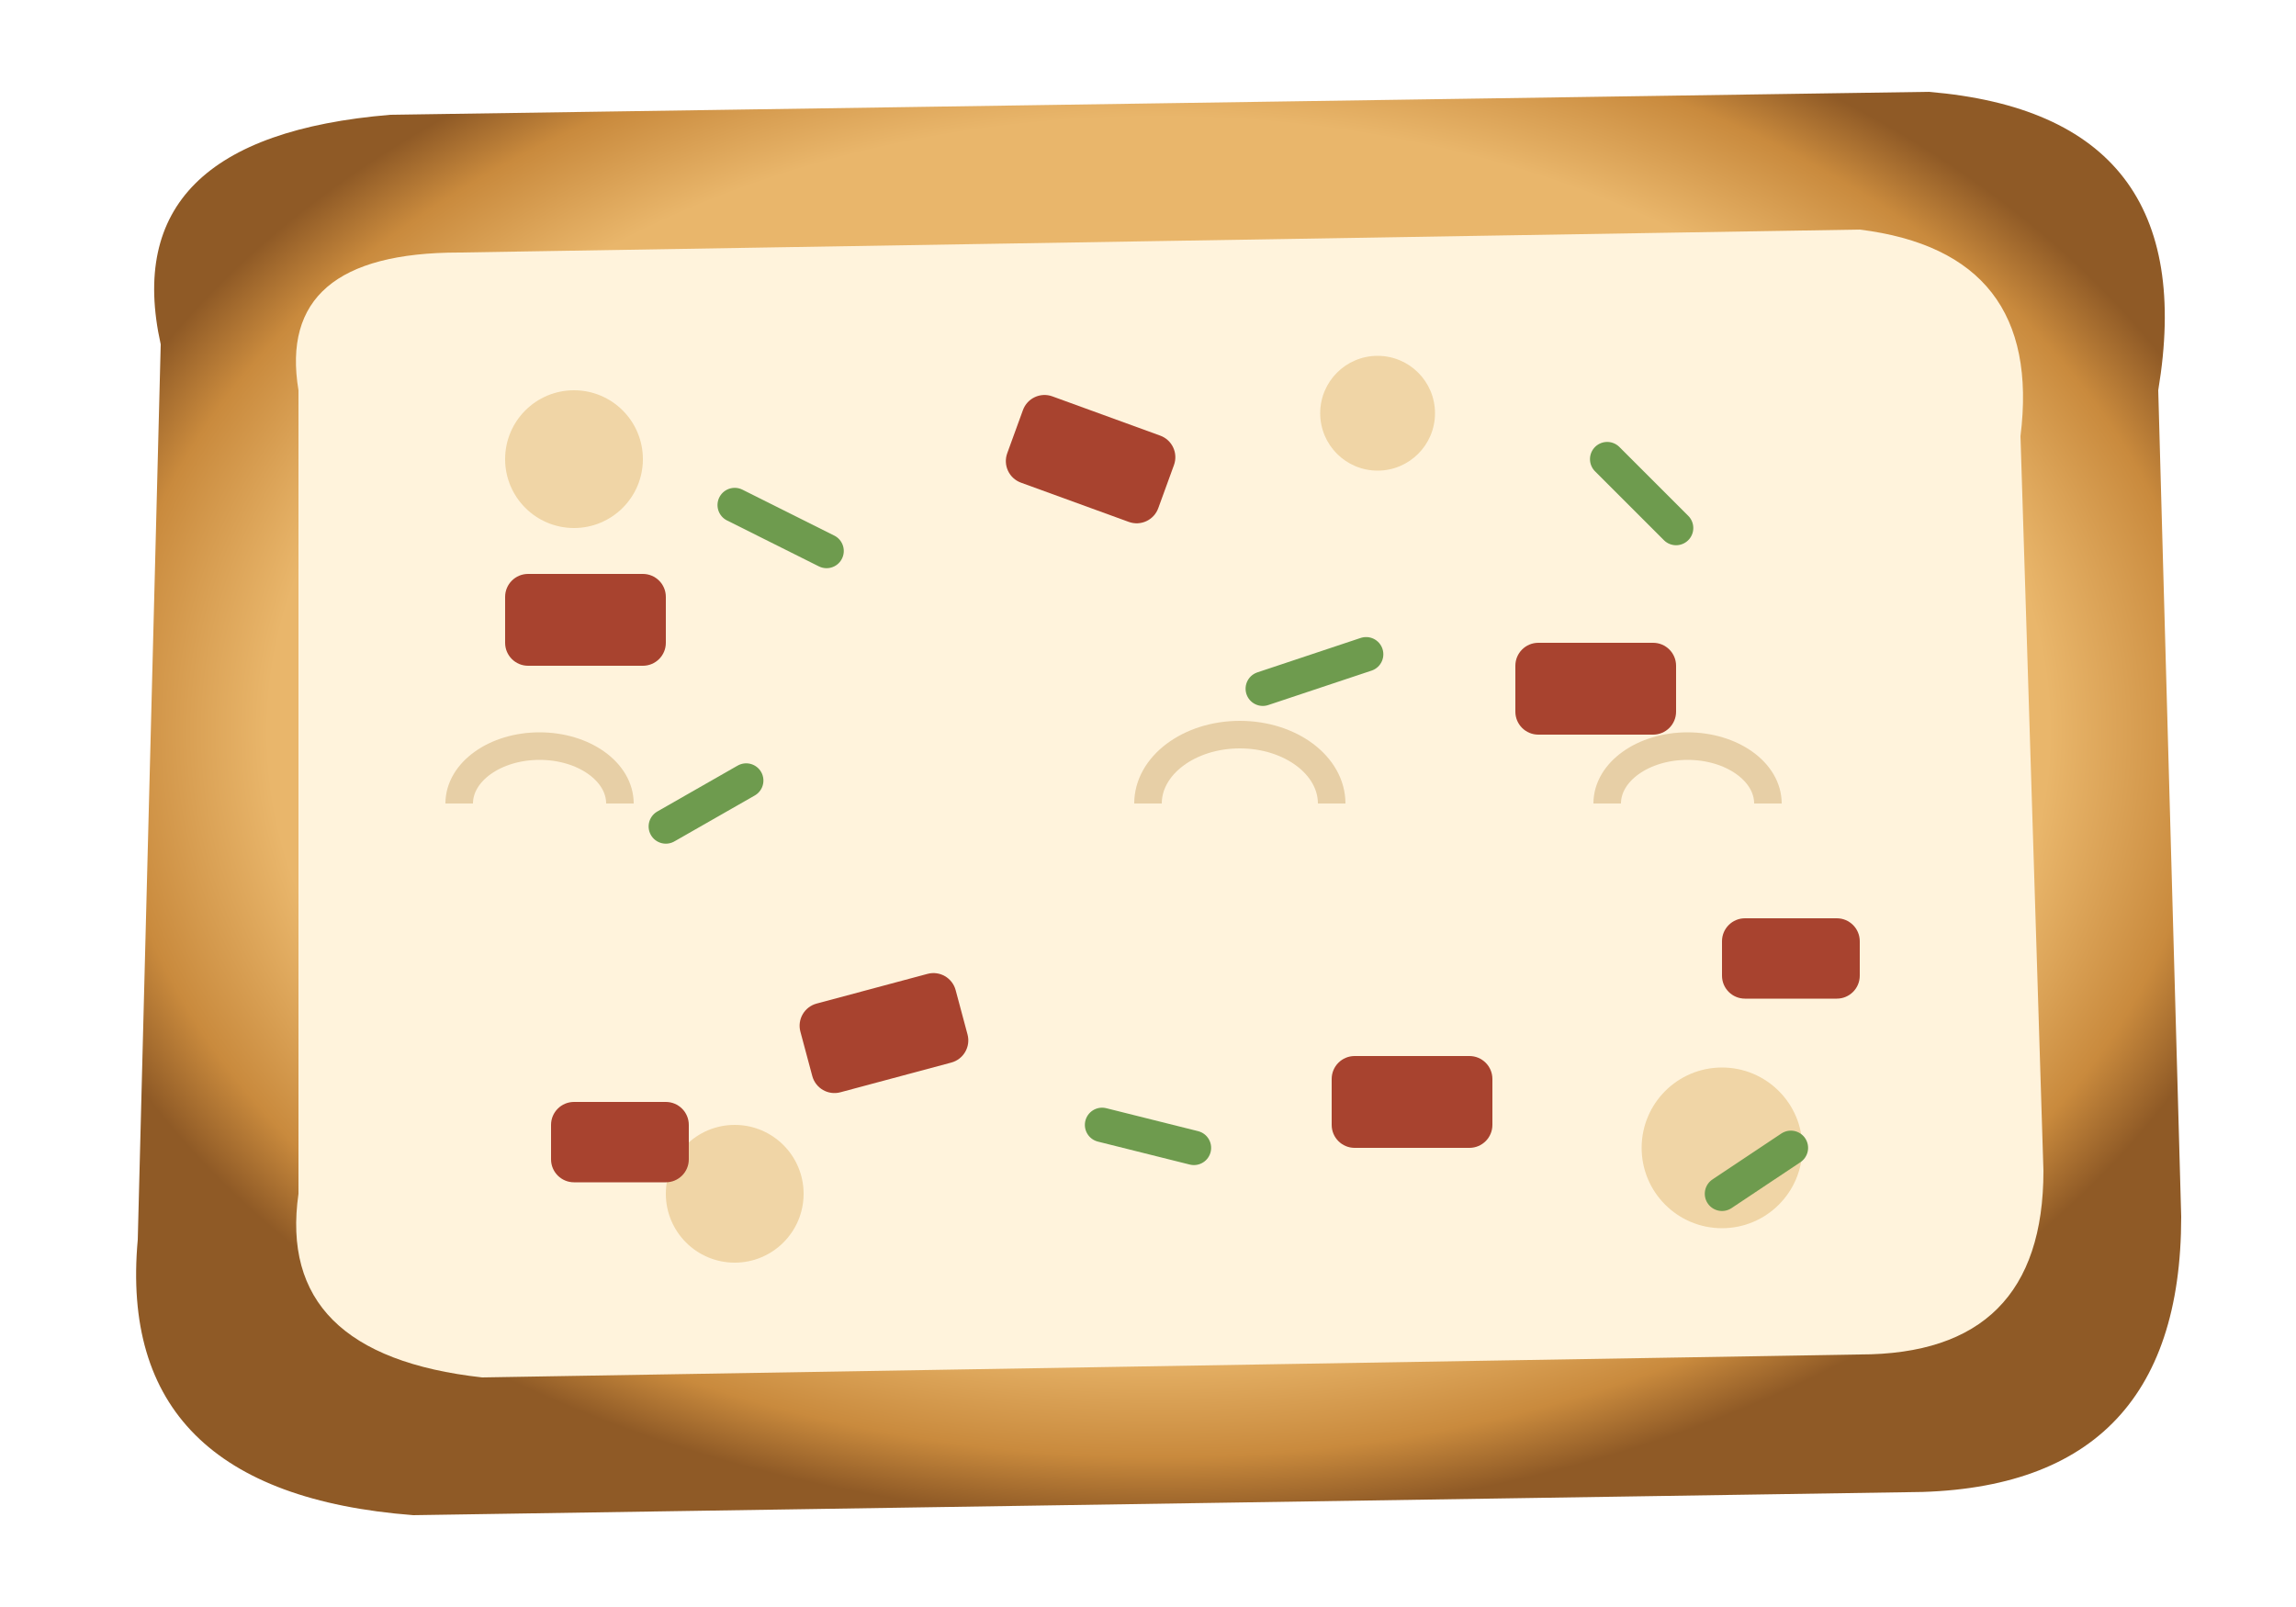
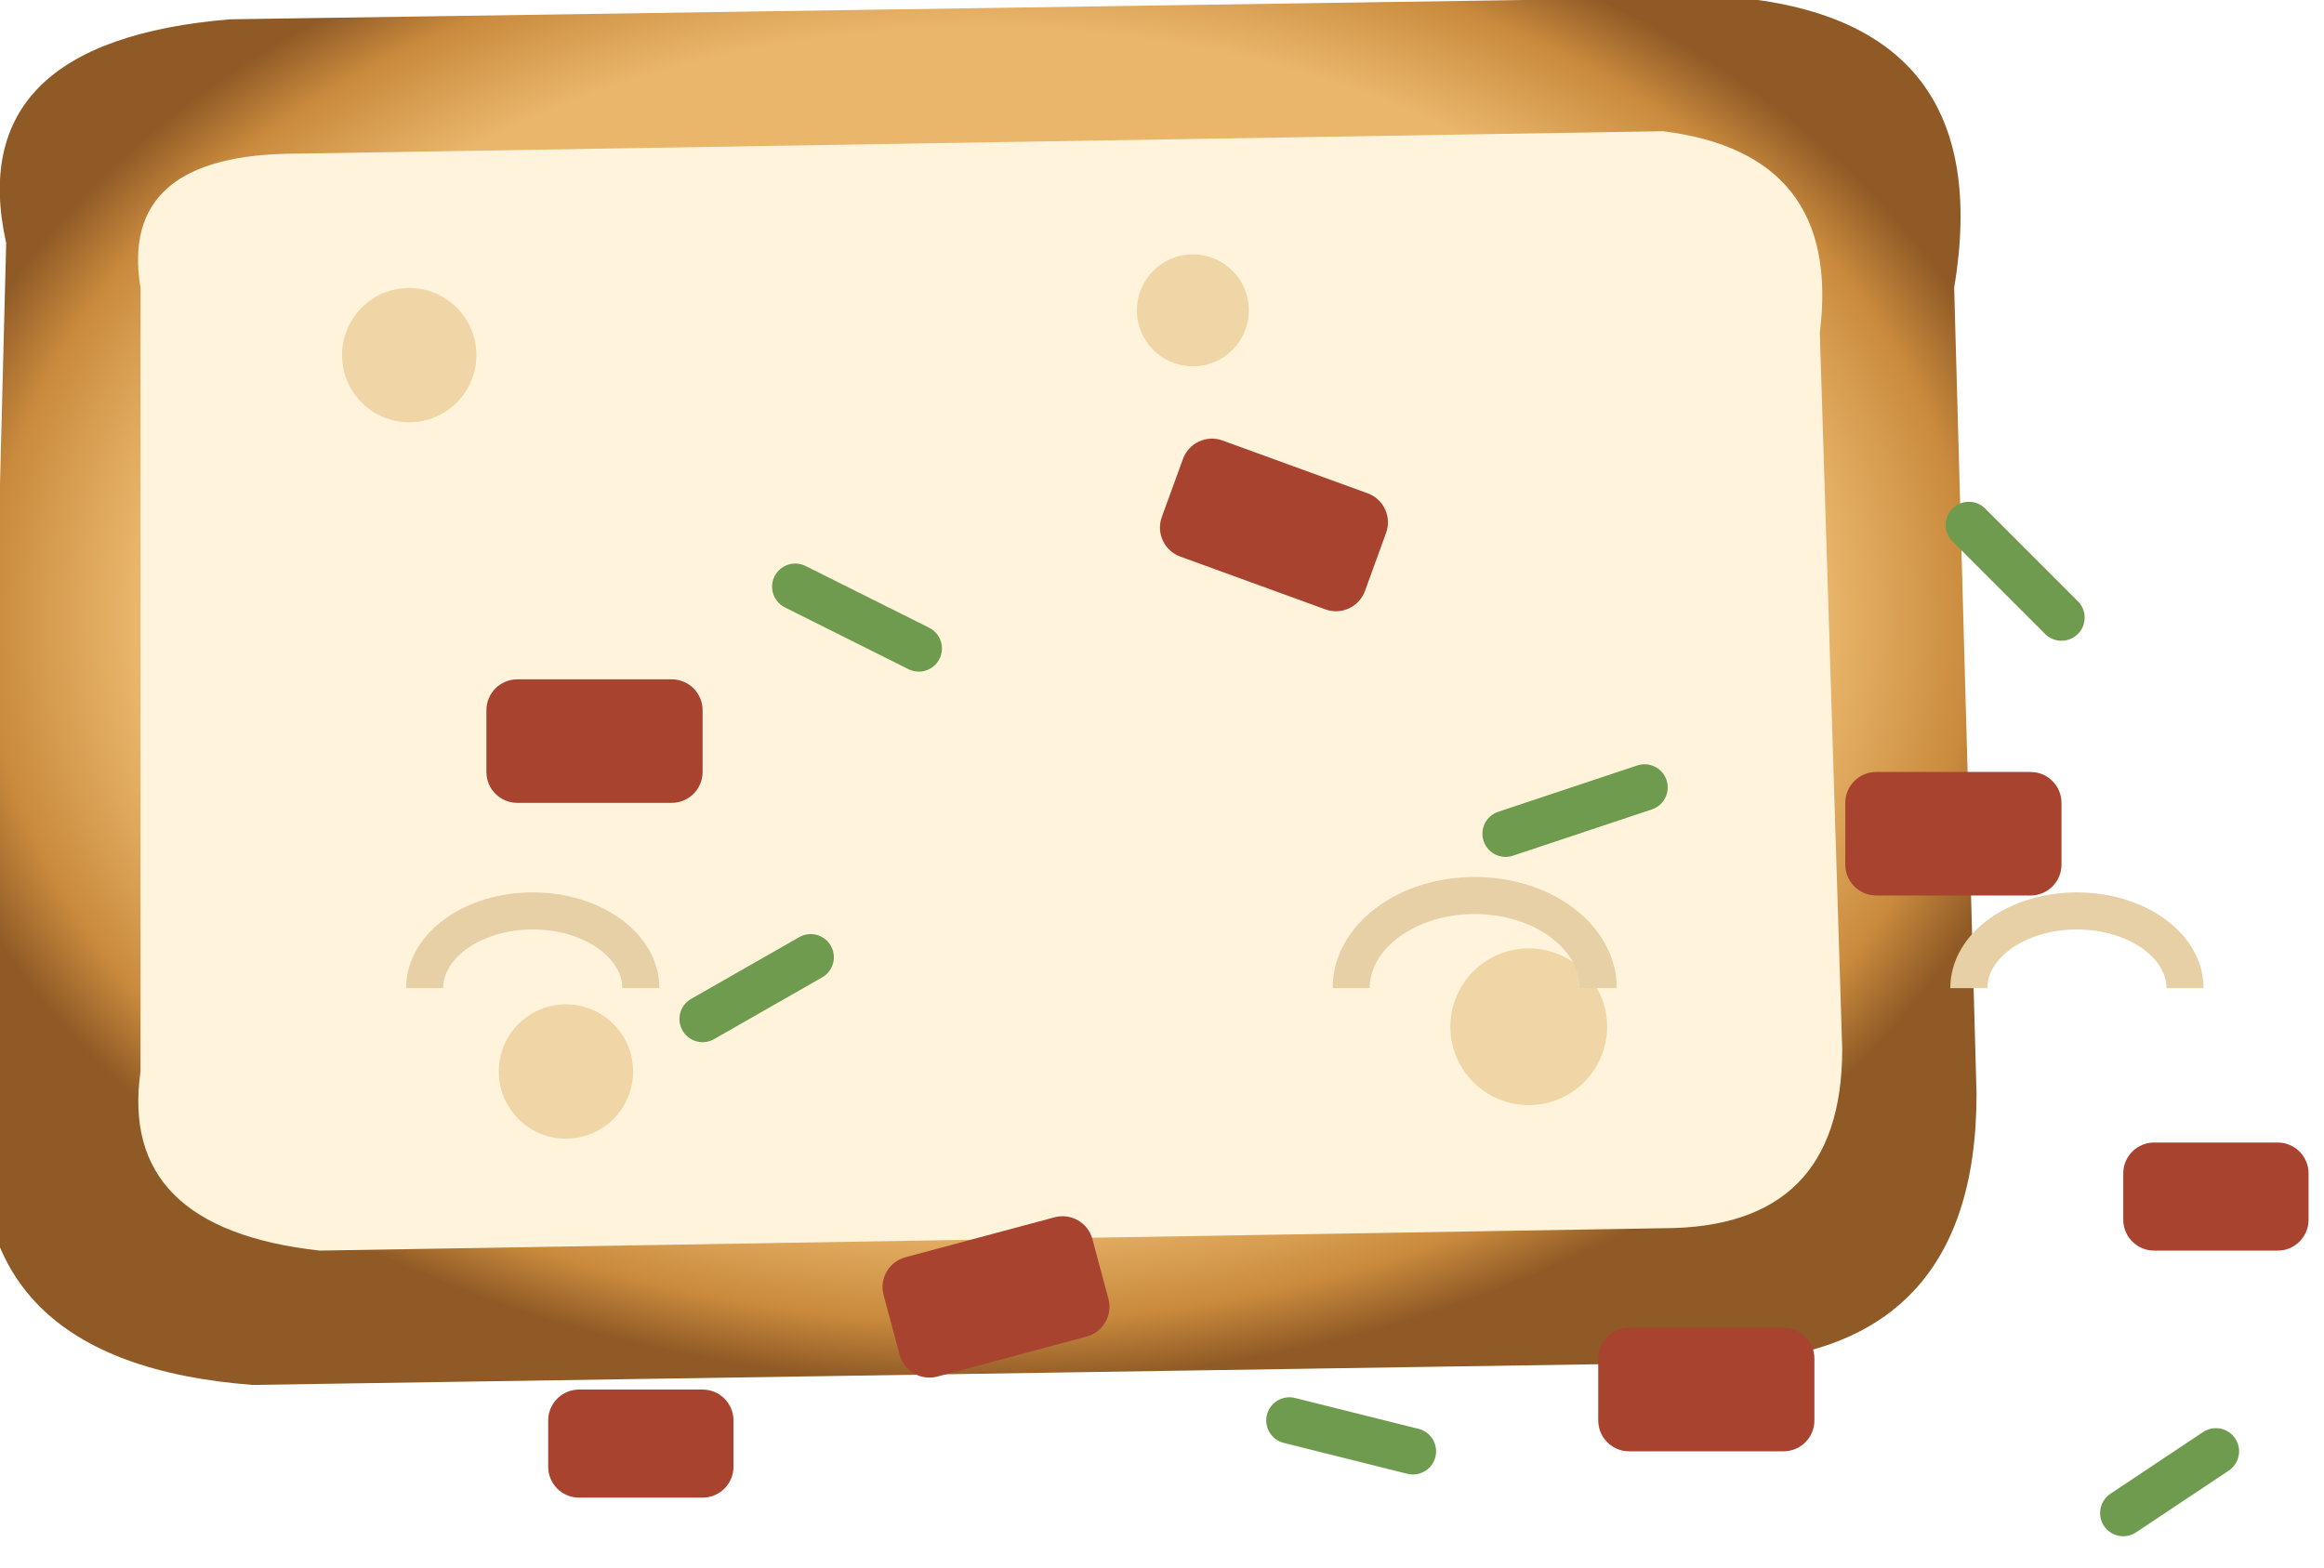
- <svg xmlns="http://www.w3.org/2000/svg" viewBox="0 0 200 140" width="200" height="140">
+ <svg xmlns="http://www.w3.org/2000/svg" viewBox="12.5 6 150.5 101.5" width="150.5" height="101.5">
  <defs>
    <radialGradient id="crust" cx="50%" cy="45%" r="55%">
      <stop offset="78%" stop-color="#E9B66B" />
      <stop offset="92%" stop-color="#C98A3D" />
      <stop offset="100%" stop-color="#8F5A26" />
    </radialGradient>
    <symbol id="leaf" viewBox="0 0 40 24">
      <path d="M2 12 C10 0 30 0 38 12 C30 24 10 24 2 12Z" fill="#2F6B3B" />
      <path d="M4 12 H34" stroke="#4E8C5A" stroke-width="1.4" fill="none" />
    </symbol>
    <symbol id="fk-base" viewBox="0 0 200 140">
      <path d="M14 30 Q10 12 34 10 L168 8 Q192 10 188 34 L190 106 Q190 130 166 130 L36 132 Q10 130 12 108Z" fill="url(#crust)" />
      <path d="M26 34 Q24 22 40 22 L162 20 Q178 22 176 38 L178 102 Q178 118 162 118 L42 120 Q24 118 26 104Z" fill="#FFF3DC" />
      <g fill="#E9C98E" opacity=".7">
        <circle cx="50" cy="40" r="6" />
        <circle cx="150" cy="100" r="7" />
        <circle cx="120" cy="36" r="5" />
        <circle cx="64" cy="104" r="6" />
      </g>
    </symbol>
  </defs>
  <use href="#fk-base" />
  <g fill="#A8432F">
    <rect x="44" y="50" width="14" height="8" rx="2" />
    <rect x="88" y="36" width="14" height="8" rx="2" transform="rotate(20 95 40)" />
    <rect x="132" y="56" width="14" height="8" rx="2" />
    <rect x="70" y="86" width="14" height="8" rx="2" transform="rotate(-15 77 90)" />
    <rect x="116" y="92" width="14" height="8" rx="2" />
    <rect x="150" y="80" width="12" height="7" rx="2" />
    <rect x="48" y="96" width="12" height="7" rx="2" />
  </g>
  <g fill="none" stroke="#6E9B4E" stroke-width="3" stroke-linecap="round">
    <path d="M64 44 l8 4" />
    <path d="M110 60 l9 -3" />
    <path d="M140 40 l6 6" />
    <path d="M96 98 l8 2" />
    <path d="M58 72 l7 -4" />
    <path d="M150 104 l6 -4" />
  </g>
  <g fill="none" stroke="#E7CFA6" stroke-width="2.4">
    <path d="M100 70 a8 6 0 0 1 16 0" />
    <path d="M40 70 a7 5 0 0 1 14 0" />
    <path d="M140 70 a7 5 0 0 1 14 0" />
  </g>
</svg>
